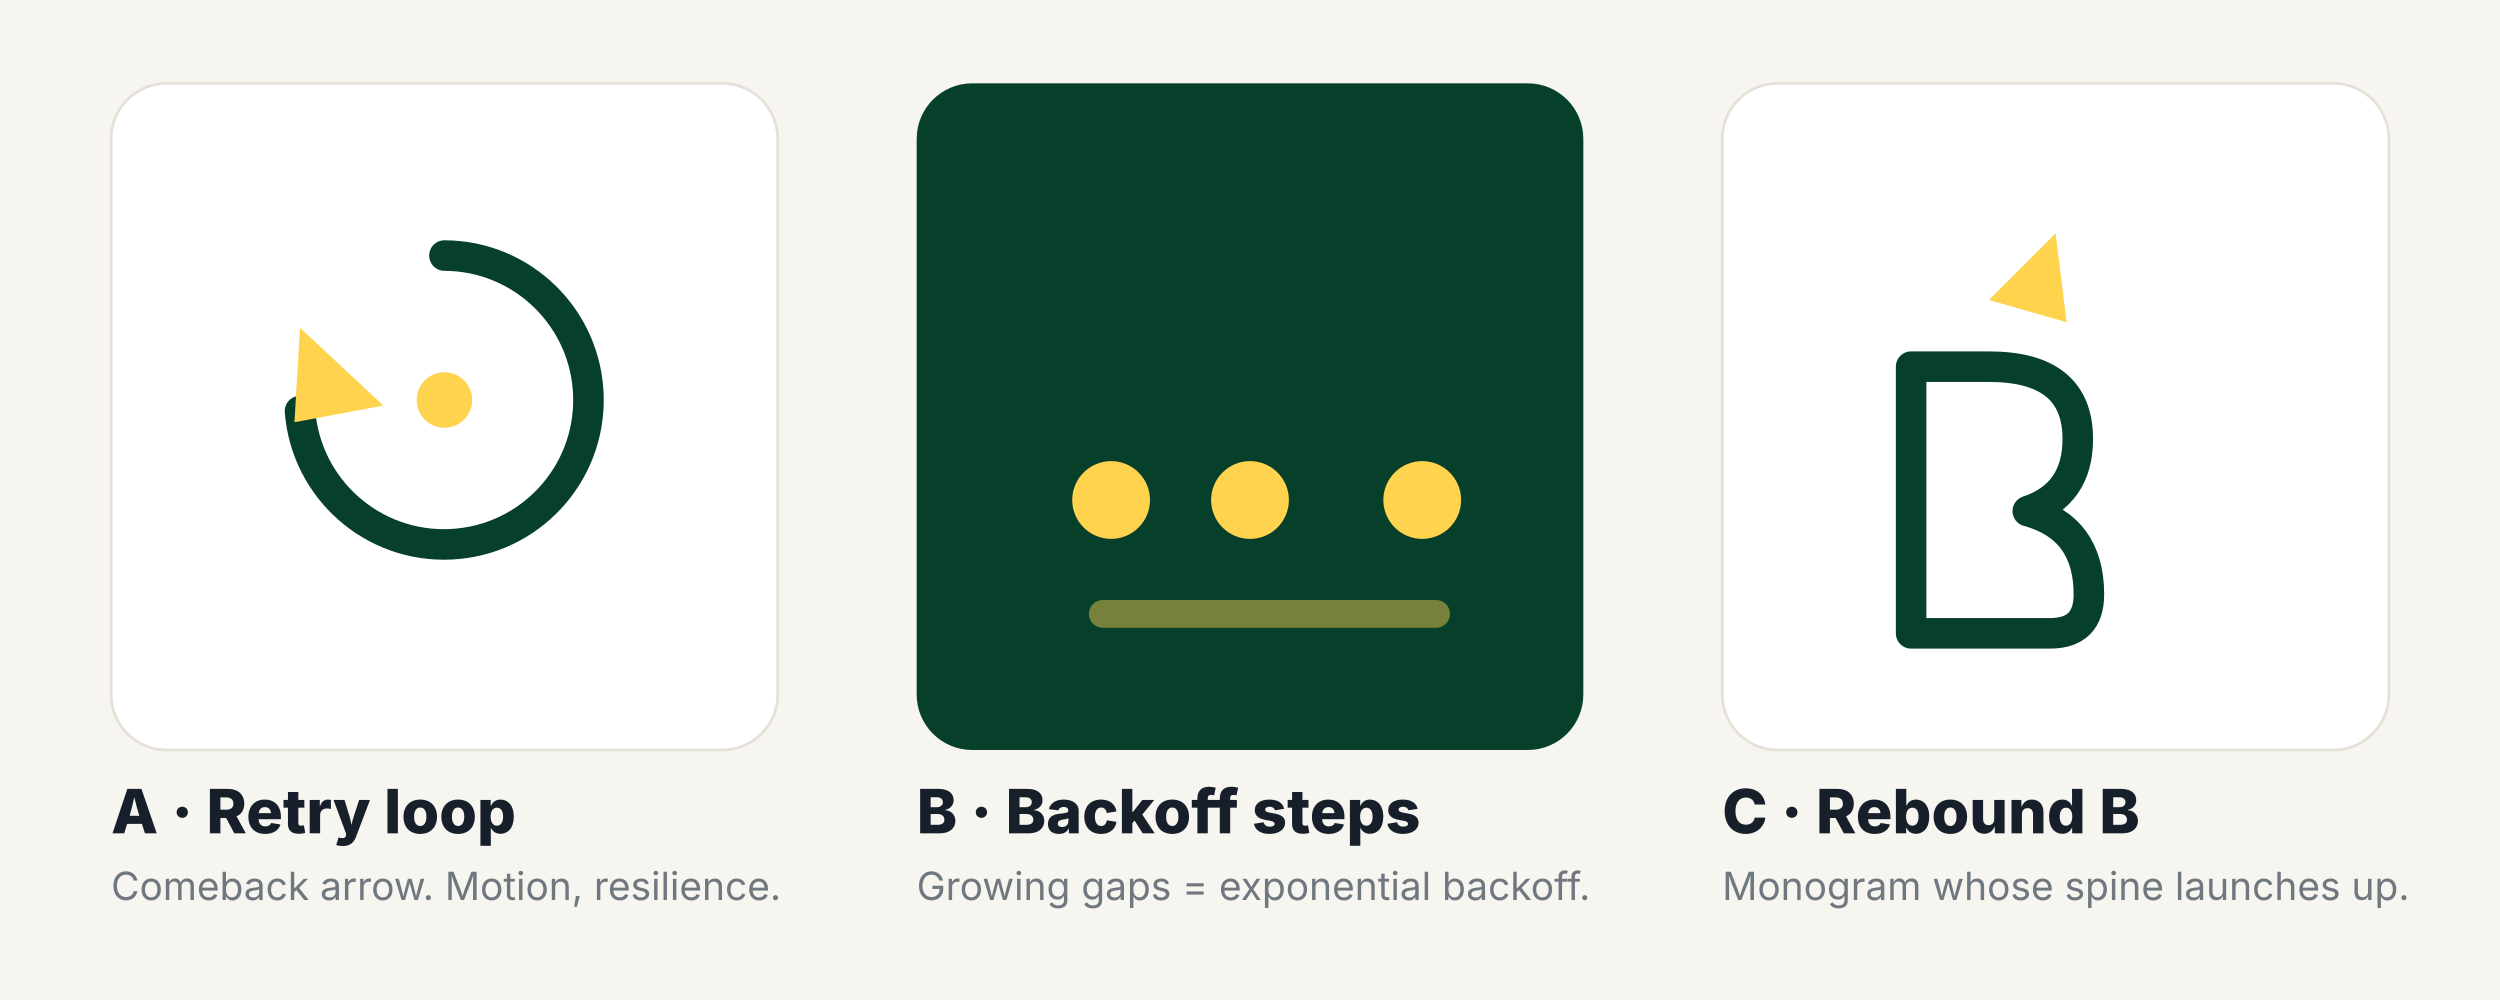
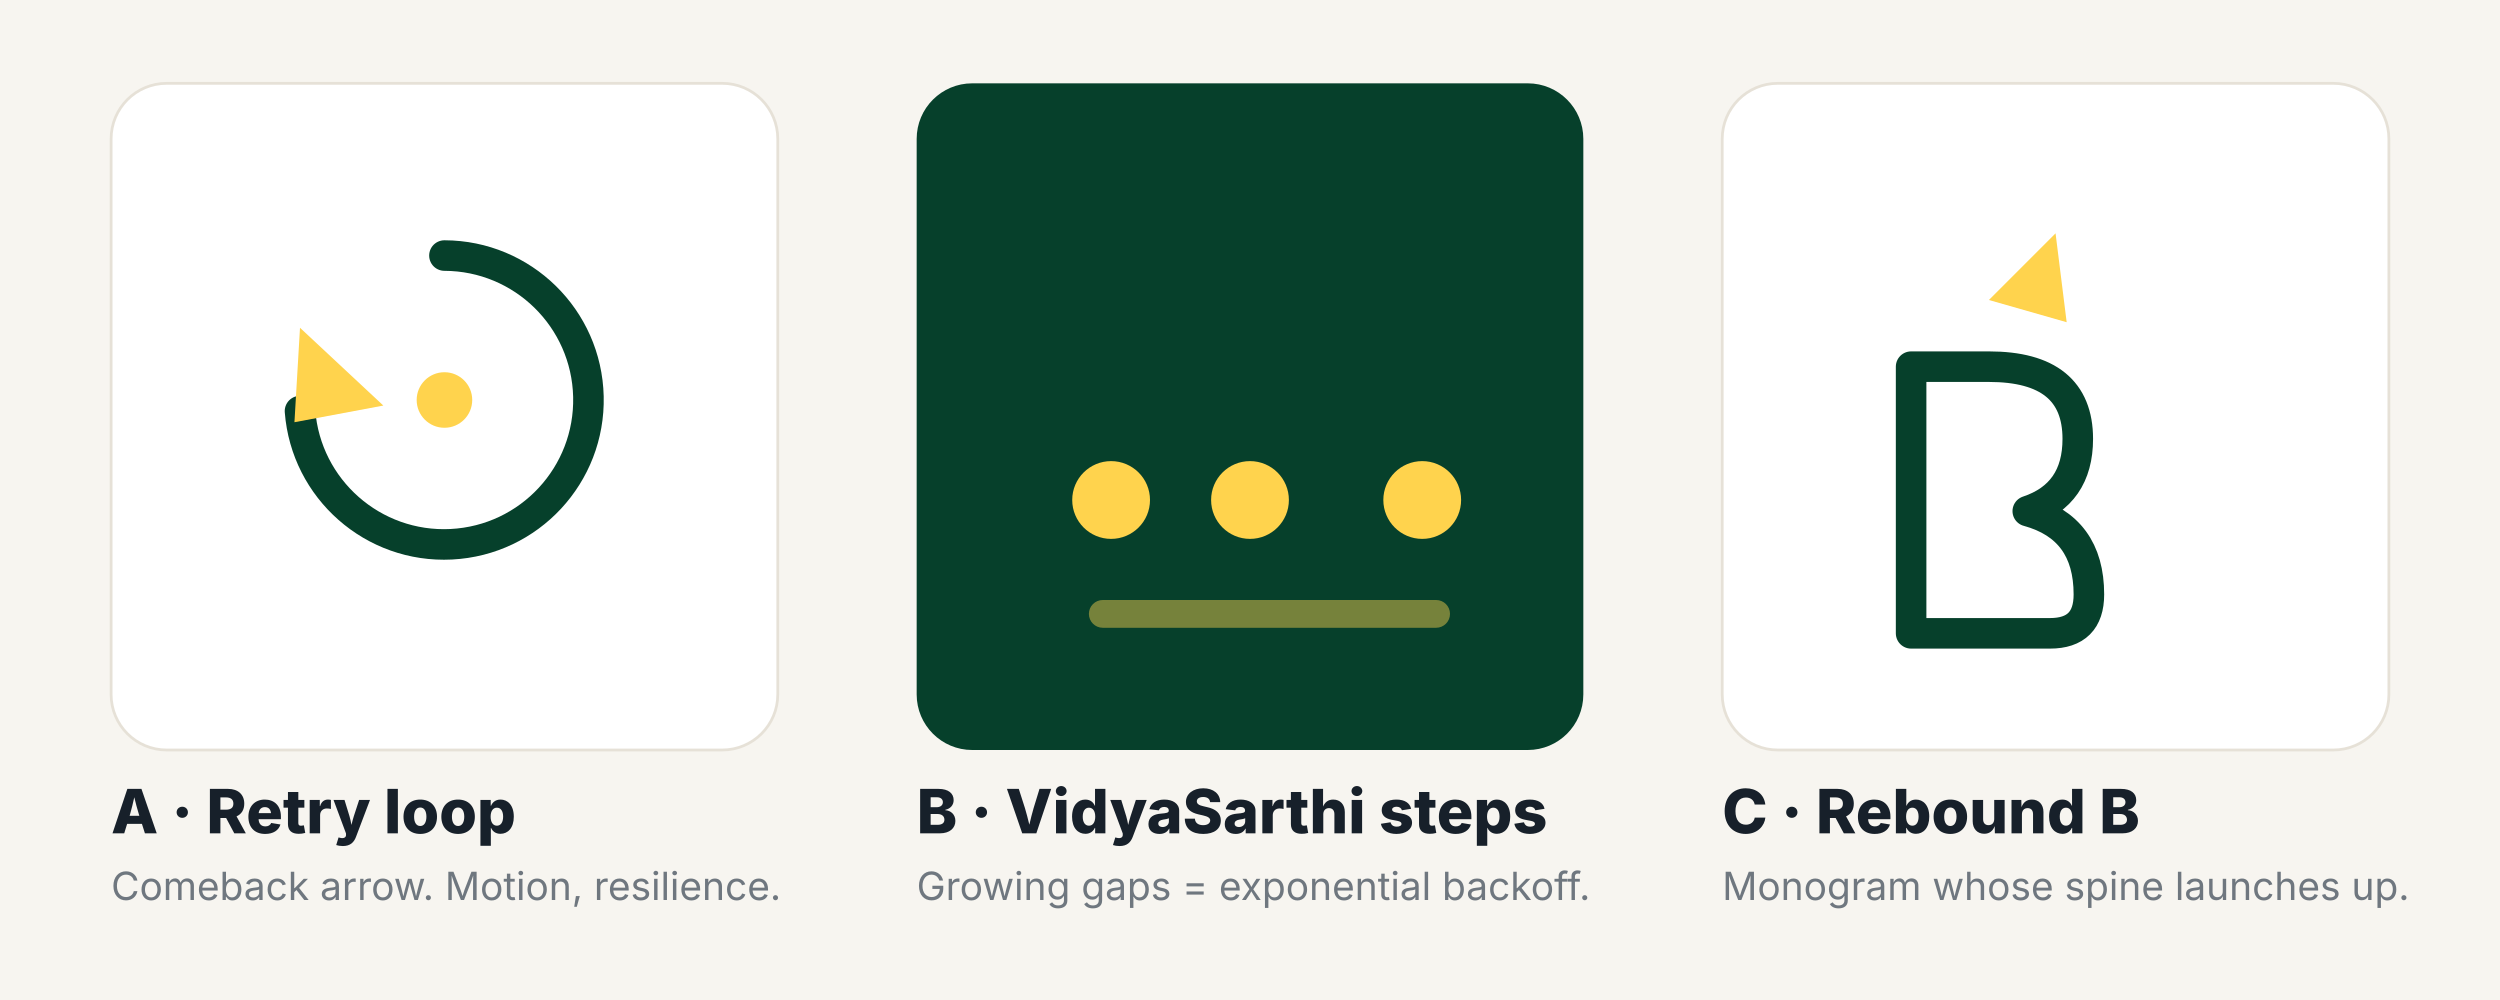
- <svg xmlns="http://www.w3.org/2000/svg" viewBox="0 0 900 360" role="img" aria-label="Backoff logo options">
+ <svg xmlns="http://www.w3.org/2000/svg" viewBox="0 0 900 360" role="img" aria-label="VidyaSarthi logo options">
  <rect width="900" height="360" fill="#F7F5F0" />
  <style>
    .t { font-family: Inter, system-ui, sans-serif; font-size: 22px; font-weight: 800; fill: #17202A; }
    .s { font-family: Inter, system-ui, sans-serif; font-size: 14px; fill: #6F777F; }
  </style>
  <g>
    <rect x="40" y="30" width="240" height="240" rx="20" fill="#FFFFFF" stroke="#E6E1D7" />
    <path d="M160 92 A52 52 0 1 1 108 148" fill="none" stroke="#06402B" stroke-width="11" stroke-linecap="round" />
    <path d="M108 118 L106 152 L138 146 Z" fill="#FFD34D" />
    <circle cx="160" cy="144" r="10" fill="#FFD34D" />
    <text x="40" y="300" class="t">A · Retry loop</text>
    <text x="40" y="324" class="s">Comeback arrow. Motion, resilience.</text>
  </g>
  <g>
    <rect x="330" y="30" width="240" height="240" rx="20" fill="#06402B" />
    <circle cx="400" cy="180" r="14" fill="#FFD34D" />
    <circle cx="450" cy="180" r="14" fill="#FFD34D" />
    <circle cx="512" cy="180" r="14" fill="#FFD34D" />
    <rect x="392" y="216" width="130" height="10" rx="5" fill="#FFD34D" opacity="0.45" />
-     <text x="330" y="300" class="t">B · Backoff steps</text>
+     <text x="330" y="300" class="t">B · VidyaSarthi steps</text>
    <text x="330" y="324" class="s">Growing gaps = exponential backoff.</text>
  </g>
  <g>
    <rect x="620" y="30" width="240" height="240" rx="20" fill="#FFFFFF" stroke="#E6E1D7" />
    <path d="M688 228 V132 H716 Q748 132 748 158 Q748 178 730 184 Q752 190 752 214 Q752 228 738 228 Z" fill="none" stroke="#06402B" stroke-width="11" stroke-linejoin="round" />
    <path d="M716 108 L740 84 L744 116 Z" fill="#FFD34D" />
    <text x="620" y="300" class="t">C · Rebound B</text>
    <text x="620" y="324" class="s">Monogram whose spine launches up.</text>
  </g>
</svg>
